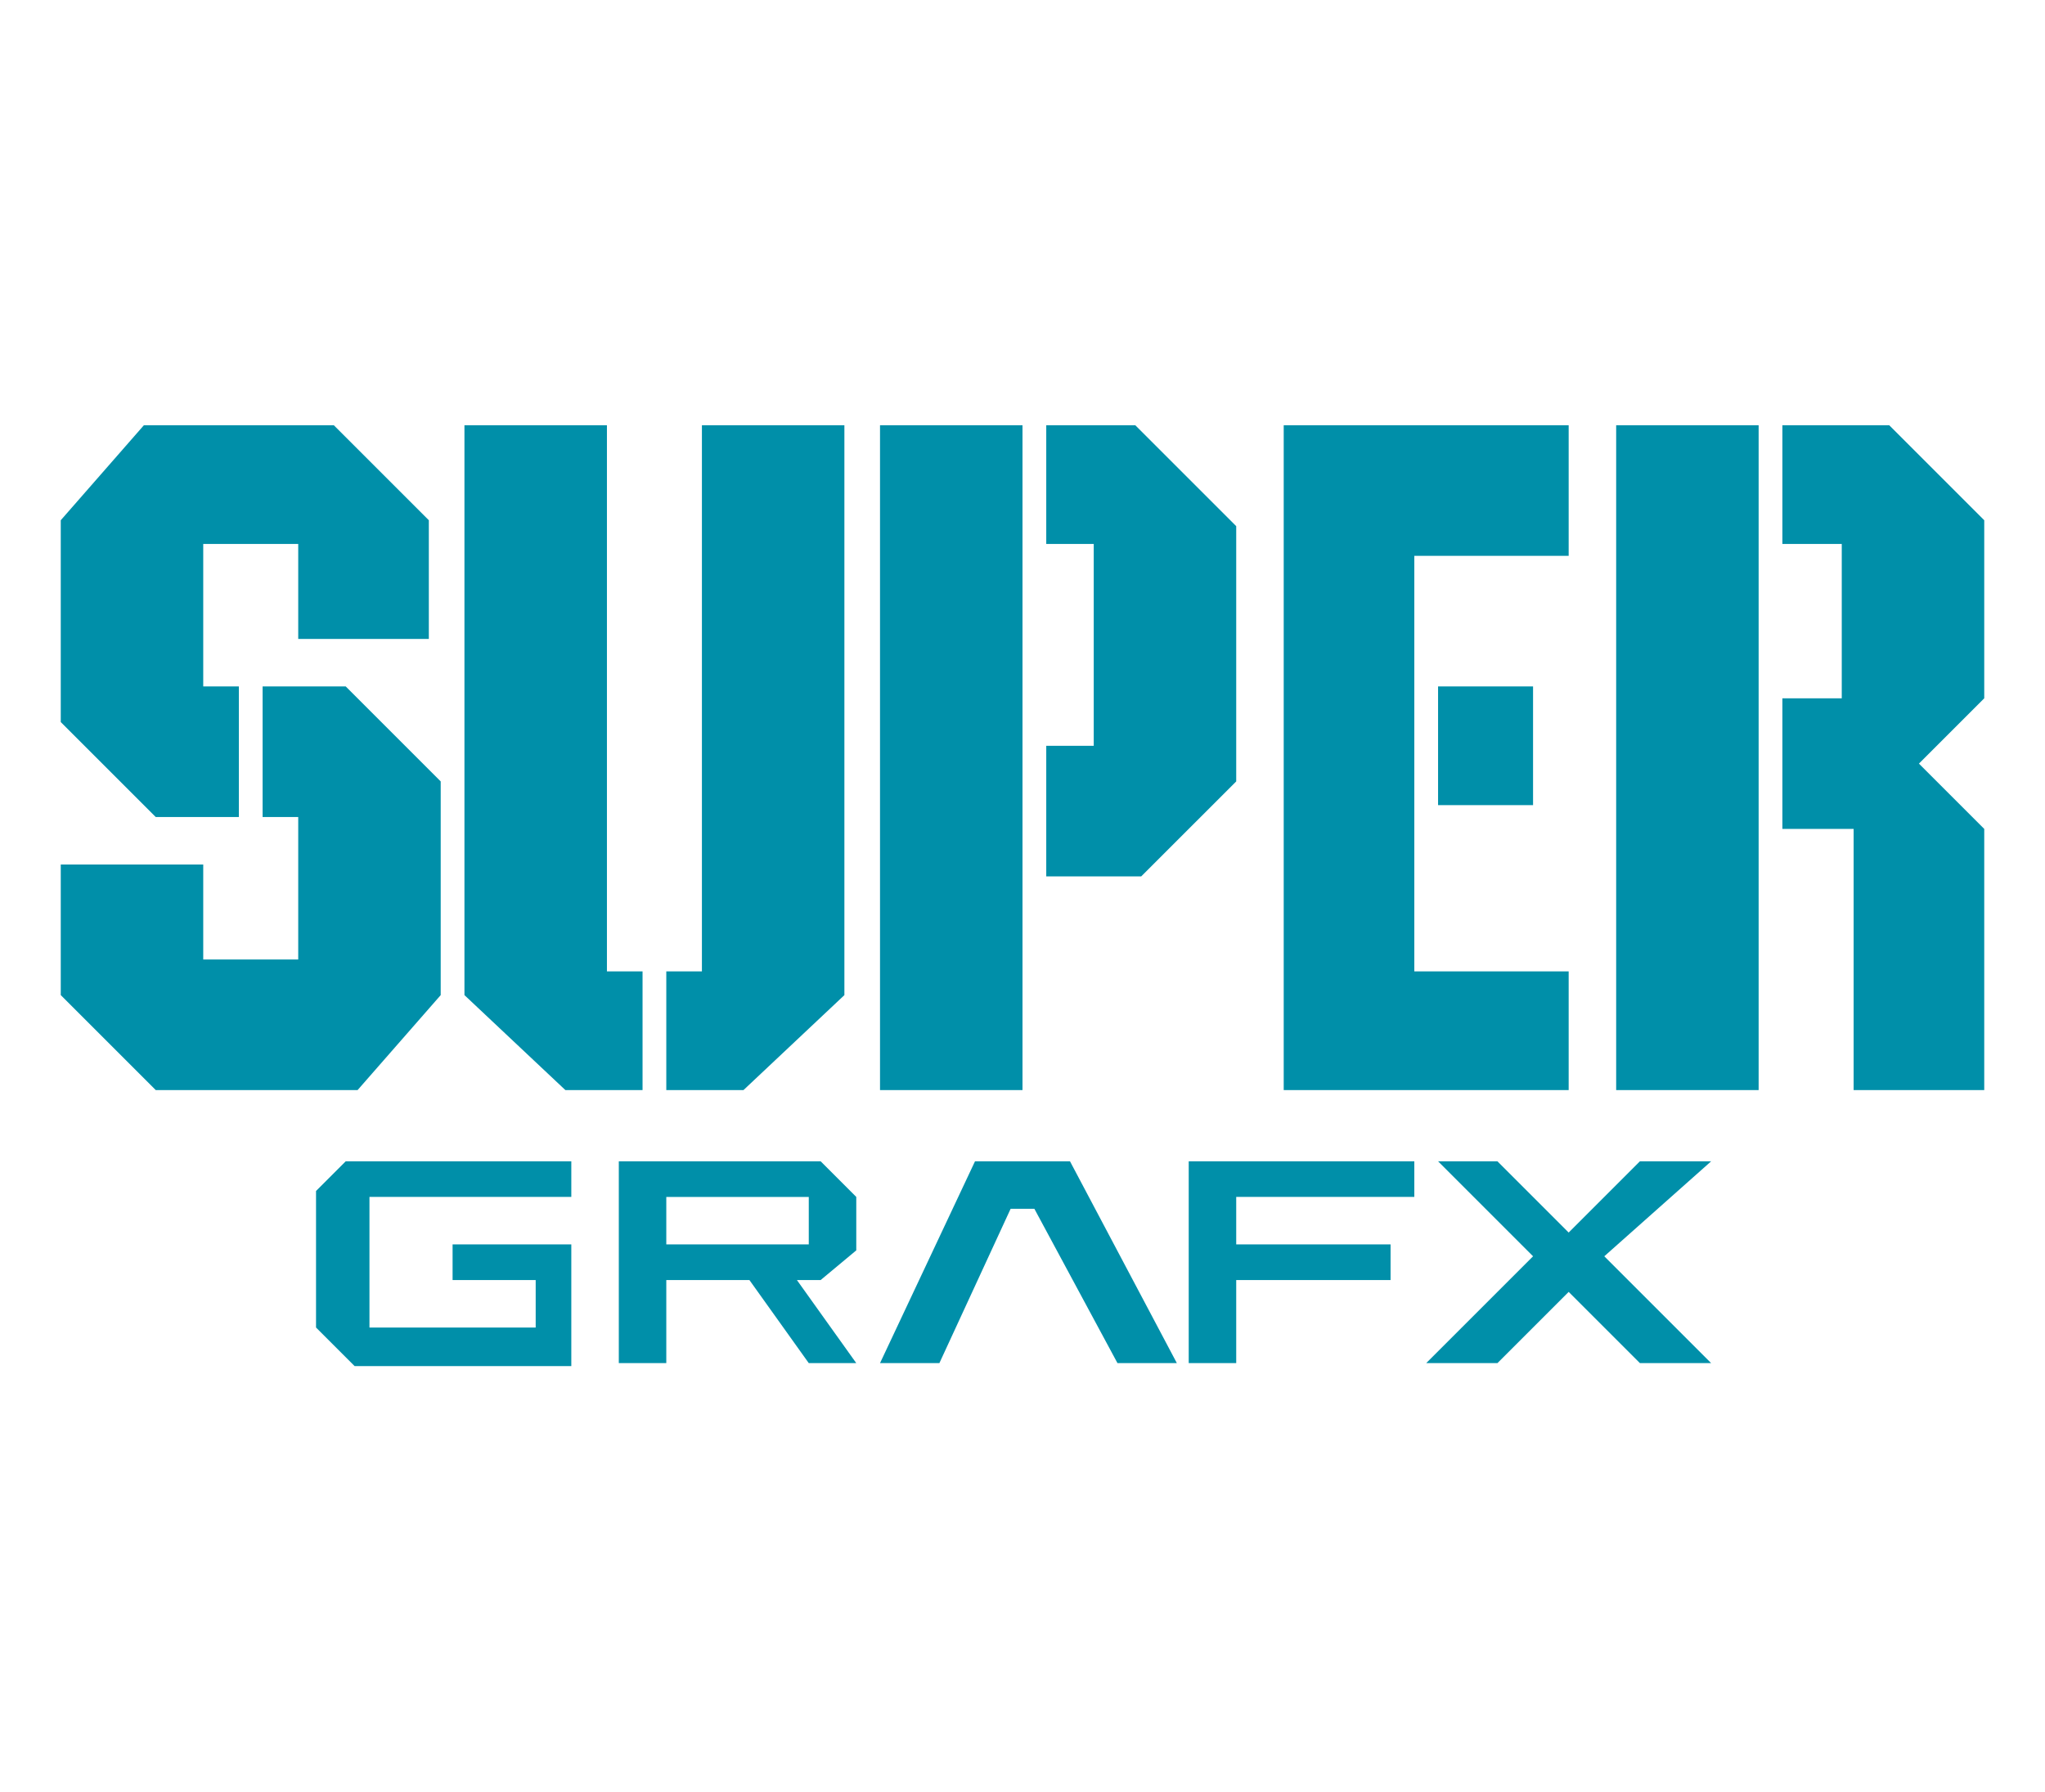
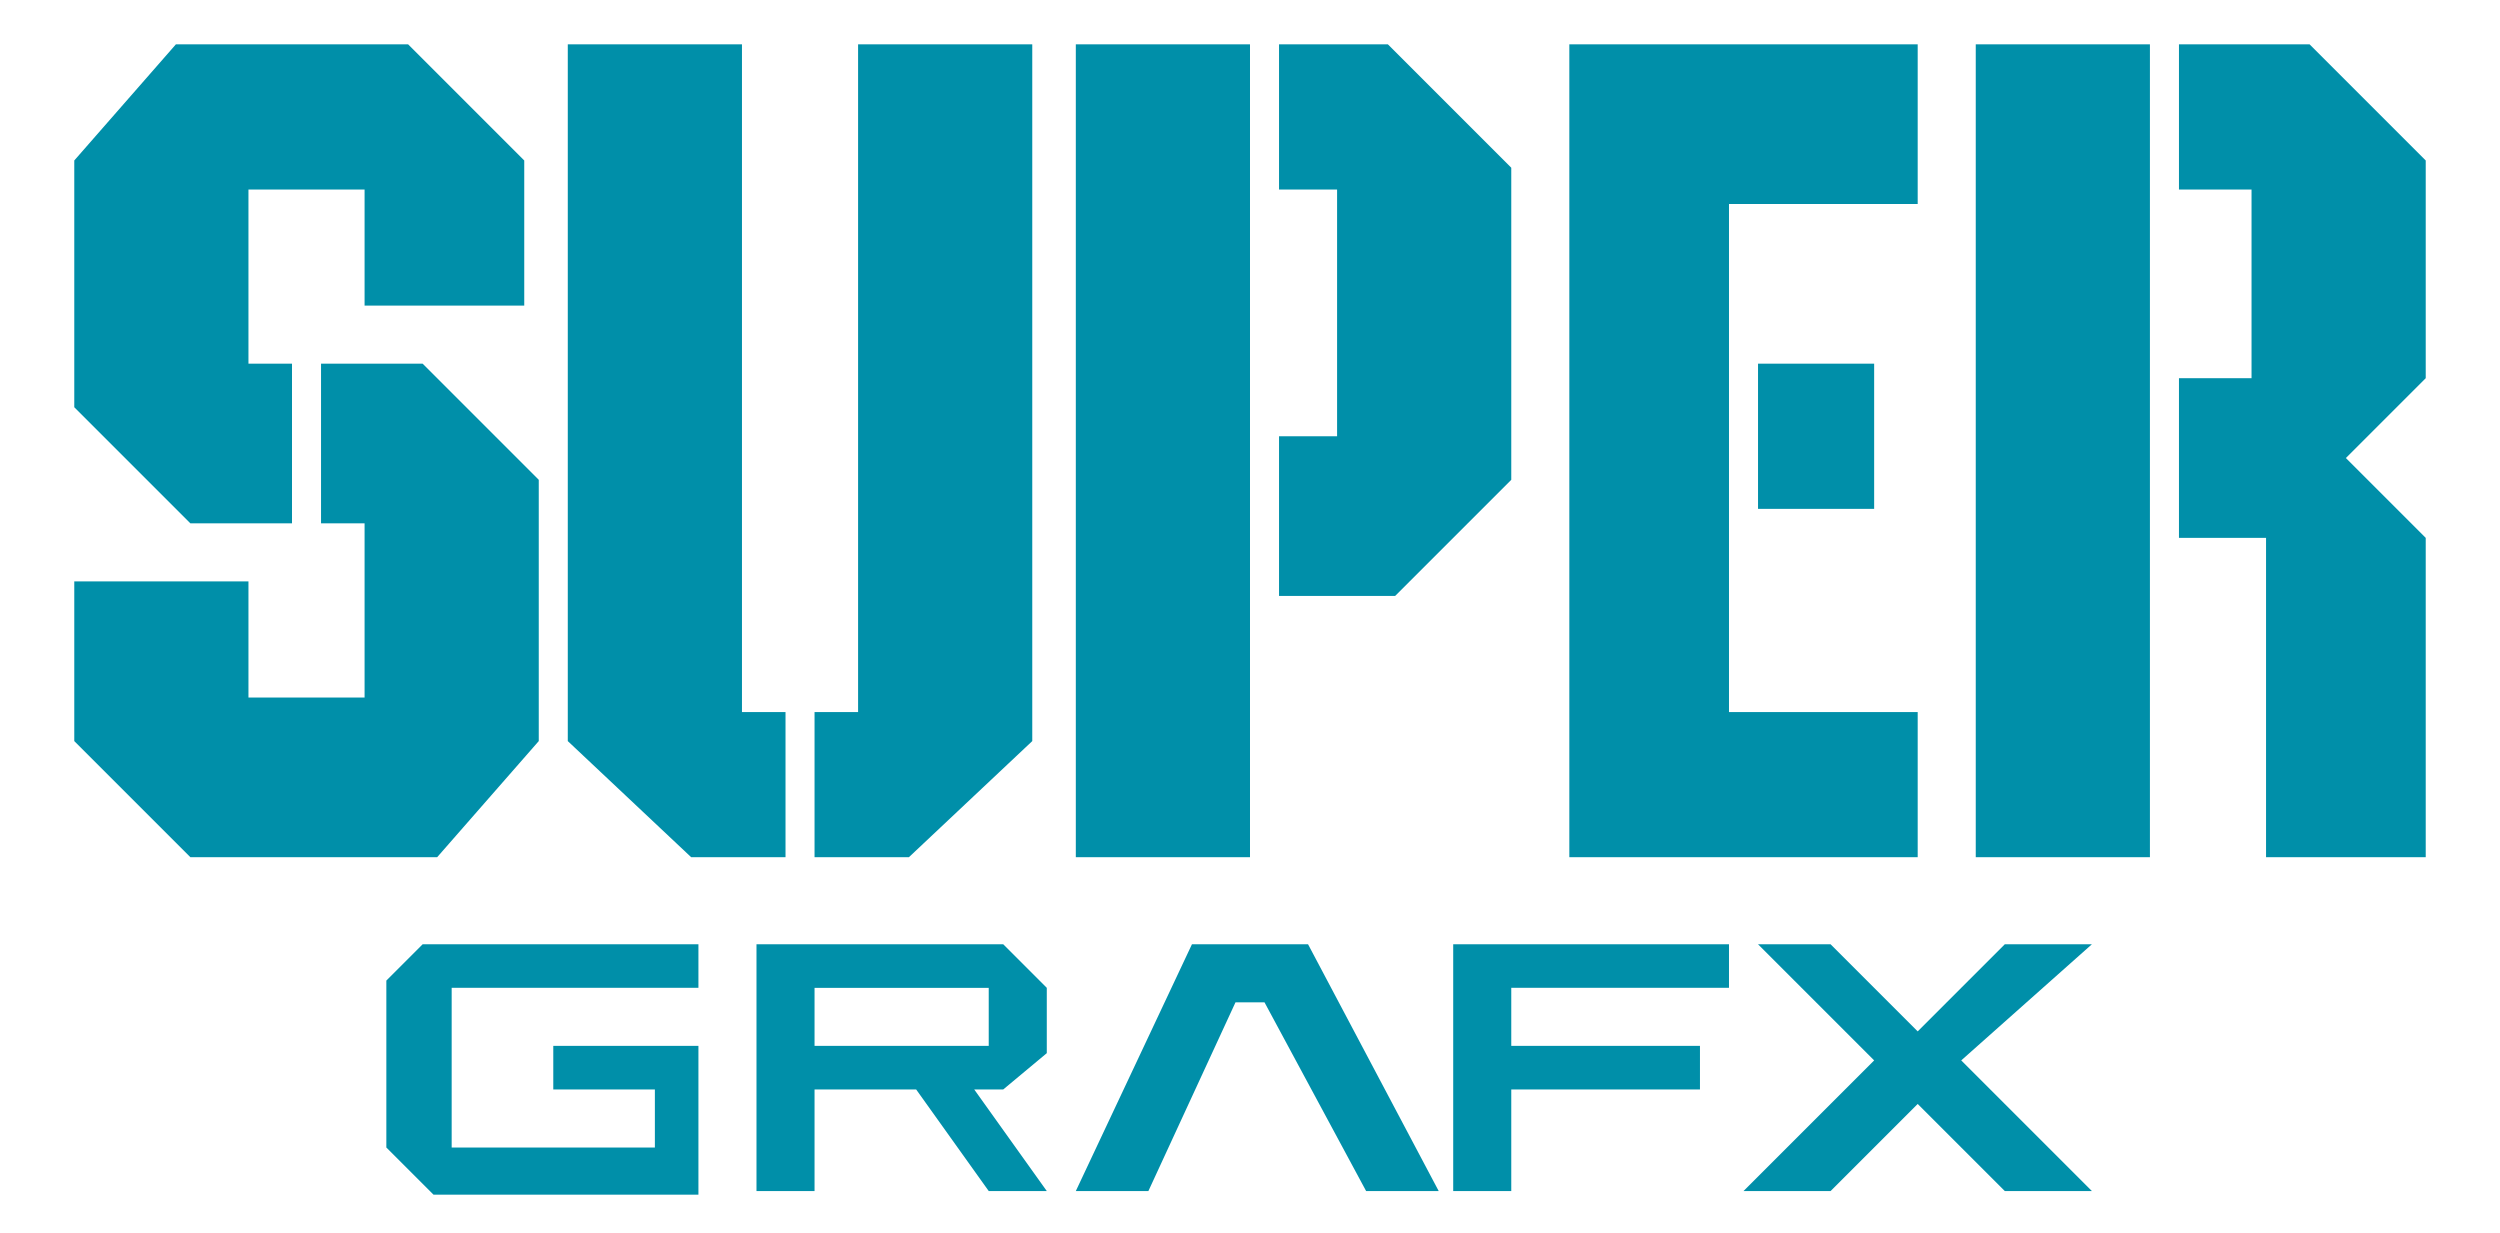
- <svg xmlns="http://www.w3.org/2000/svg" version="1.2" width="336.575" height="294.868" viewBox="122.277 6.458 336.575 294.868">
-   <path d="M147.91 140.946h13.679V119.45h-5.862V96h15.633v15.634h21.496V92.092l-15.633-15.634h-31.267l-13.679 15.634v33.221z" fill="#008fa9" />
-   <path d="M179.177 119.45h-13.679v21.496h5.862v23.45h-15.633v-15.634h-23.45v21.497l15.633 15.633h33.221l13.679-15.633v-35.175zm42.991 46.901V76.458h-23.45v93.801l16.611 15.633h12.702v-19.541zm15.633 0V76.458h23.45v93.801l-16.609 15.633h-12.703v-19.541zm56.672-37.13v21.496h15.632l15.634-15.633V93.069l-16.61-16.611h-14.656V96h7.816v33.221zm-27.359-52.763h23.45v109.433h-23.45zm66.442 109.434h46.9v-19.541h-25.405V97.955h25.405V76.458h-46.9z" fill="#008fa9" />
-   <path d="M358.96 119.45h15.634v19.542H358.96zm79.144 12.702l10.748 10.748v42.992h-21.497V142.9h-11.724v-21.496h9.77V96h-9.77V76.458h17.588l15.633 15.634v29.312zm-49.831-55.694h23.448v109.433h-23.448zM216.306 231.326v-20.03h-19.541v5.863h13.678v7.817h-27.358v-21.497h33.221v-5.863h-37.129l-4.886 4.886v22.474l6.351 6.35zm46.9-19.053v-8.794l-5.862-5.863h-33.221v33.221h7.816v-13.678h13.679l9.771 13.678h7.817l-9.771-13.678h3.909zm-7.817-.977h-23.45v-7.816h23.45zm50.808 19.541l-13.678-25.403h-3.909l-11.725 25.403h-9.771l15.634-33.221h15.633l17.588 33.221zm44.946-13.678v-5.863h-25.404v-7.817h29.312v-5.863h-37.129v33.221h7.817v-13.678zm29.313 1.953l11.725 11.725h11.724l-17.587-17.587 17.587-15.634h-11.724l-11.725 11.726-11.726-11.726h-9.77l15.634 15.634-17.588 17.587h11.724z" fill="#008fa9" />
+ <svg xmlns="http://www.w3.org/2000/svg" version="1.2" width="336.575" height="165.868" viewBox="122.277 6.458 336.575 165.868" id="svg1637">
+   <defs id="defs1641" />
+   <path d="m 147.91,76.917 h 13.679 V 55.421 h -5.862 v -23.45 h 15.633 v 15.634 h 21.496 V 28.063 l -15.633,-15.634 h -31.267 l -13.679,15.634 v 33.221 z" id="path1631" style="fill:#008fa9" />
+   <path d="m 179.177,55.421 h -13.679 v 21.496 h 5.862 V 100.367 H 155.727 V 84.733 h -23.45 v 21.497 l 15.633,15.633 h 33.221 L 194.81,106.23 V 71.055 Z m 42.991,46.901 V 12.429 h -23.45 v 93.801 l 16.611,15.633 h 12.702 v -19.541 z m 15.633,0 V 12.429 h 23.45 v 93.801 l -16.609,15.633 h -12.703 v -19.541 z m 56.672,-37.13 v 21.496 h 15.632 L 325.739,71.055 V 29.04 l -16.61,-16.611 h -14.656 v 19.542 h 7.816 v 33.221 z m -27.359,-52.763 h 23.45 V 121.862 h -23.45 z M 333.556,121.863 h 46.9 V 102.322 H 355.051 V 33.926 h 25.405 v -21.497 h -46.9 z" id="path1633" style="fill:#008fa9" />
+   <path d="m 358.96,55.421 h 15.634 V 74.963 H 358.96 Z m 79.144,12.702 10.748,10.748 V 121.863 H 427.355 V 78.871 H 415.631 V 57.375 h 9.77 V 31.971 h -9.77 v -19.542 h 17.588 l 15.633,15.634 V 57.375 Z M 388.273,12.429 h 23.448 V 121.862 H 388.273 Z M 216.306,167.297 v -20.03 h -19.541 v 5.863 h 13.678 v 7.817 h -27.358 v -21.497 h 33.221 v -5.863 h -37.129 l -4.886,4.886 v 22.474 l 6.351,6.35 z m 46.9,-19.053 v -8.794 l -5.862,-5.863 h -33.221 v 33.221 h 7.816 v -13.678 h 13.679 l 9.771,13.678 h 7.817 l -9.771,-13.678 h 3.909 z m -7.817,-0.977 h -23.45 v -7.816 h 23.45 z m 50.808,19.541 -13.678,-25.403 h -3.909 l -11.725,25.403 h -9.771 l 15.634,-33.221 h 15.633 l 17.588,33.221 z m 44.946,-13.678 v -5.863 h -25.404 v -7.817 h 29.312 v -5.863 h -37.129 v 33.221 h 7.817 v -13.678 z m 29.313,1.953 11.725,11.725 h 11.724 l -17.587,-17.587 17.587,-15.634 h -11.724 l -11.725,11.726 -11.726,-11.726 h -9.77 l 15.634,15.634 -17.588,17.587 h 11.724 z" id="path1635" style="fill:#008fa9" />
</svg>
